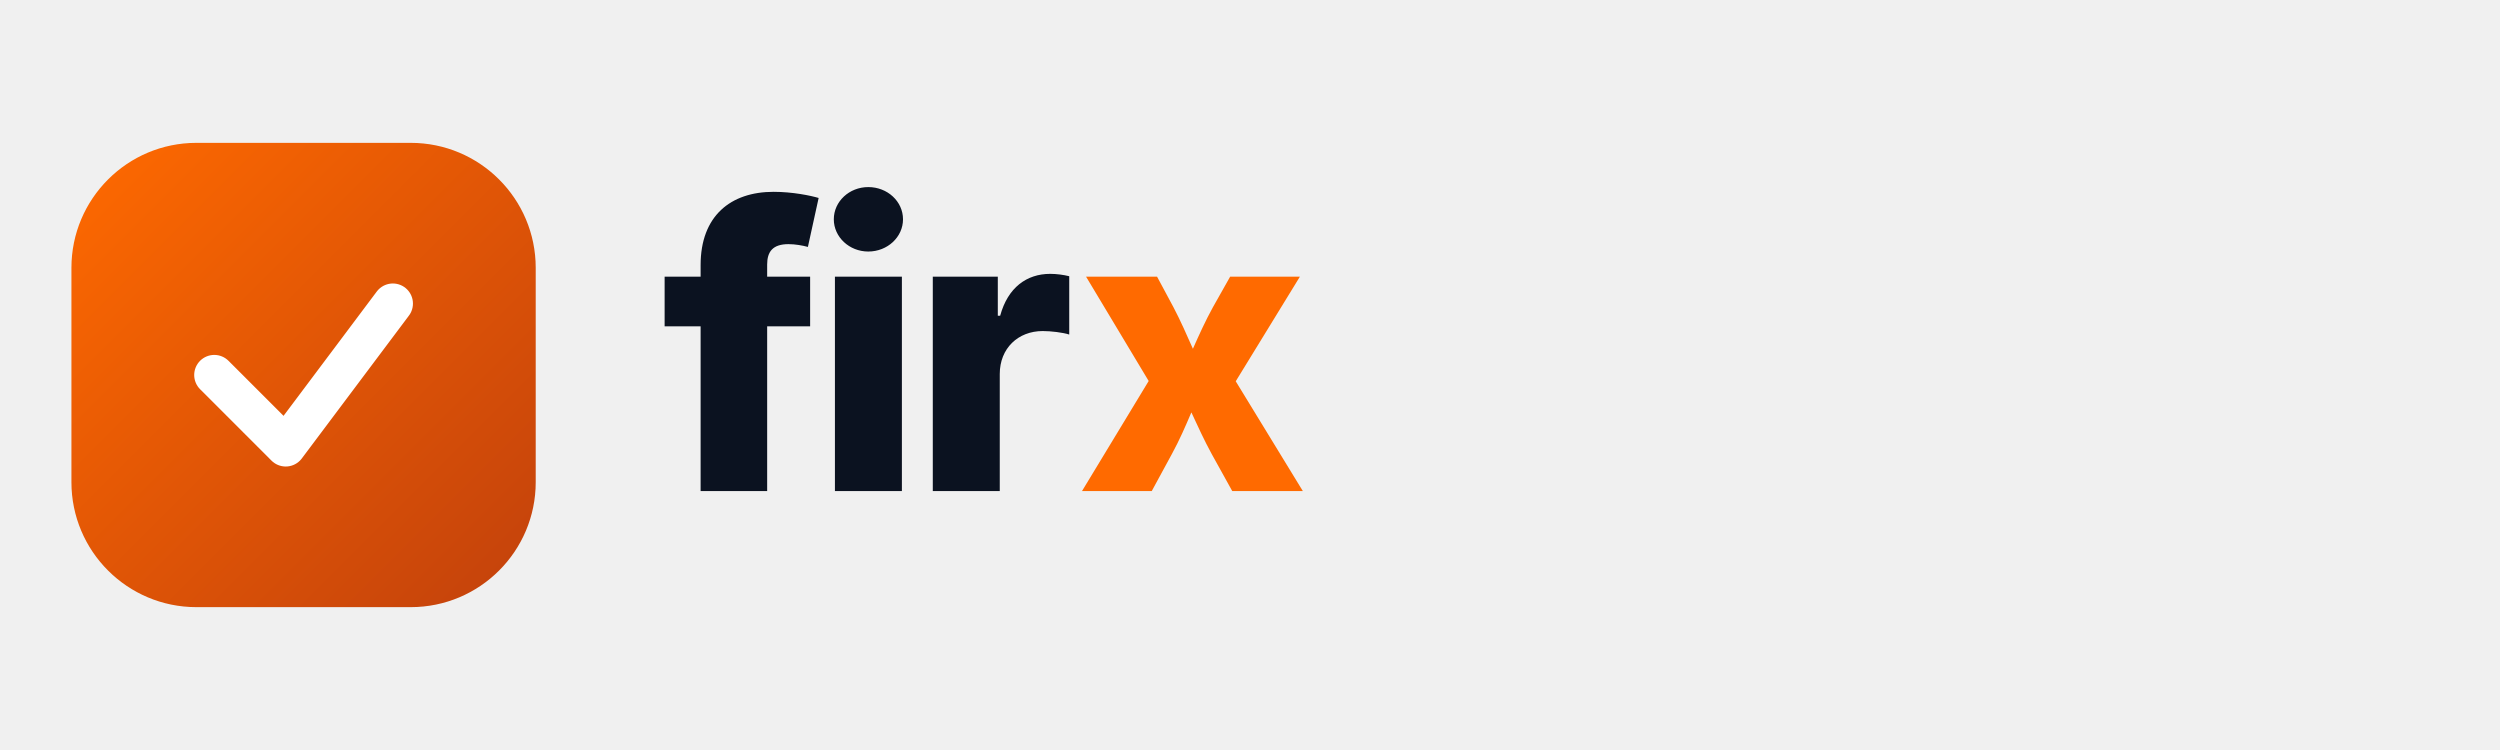
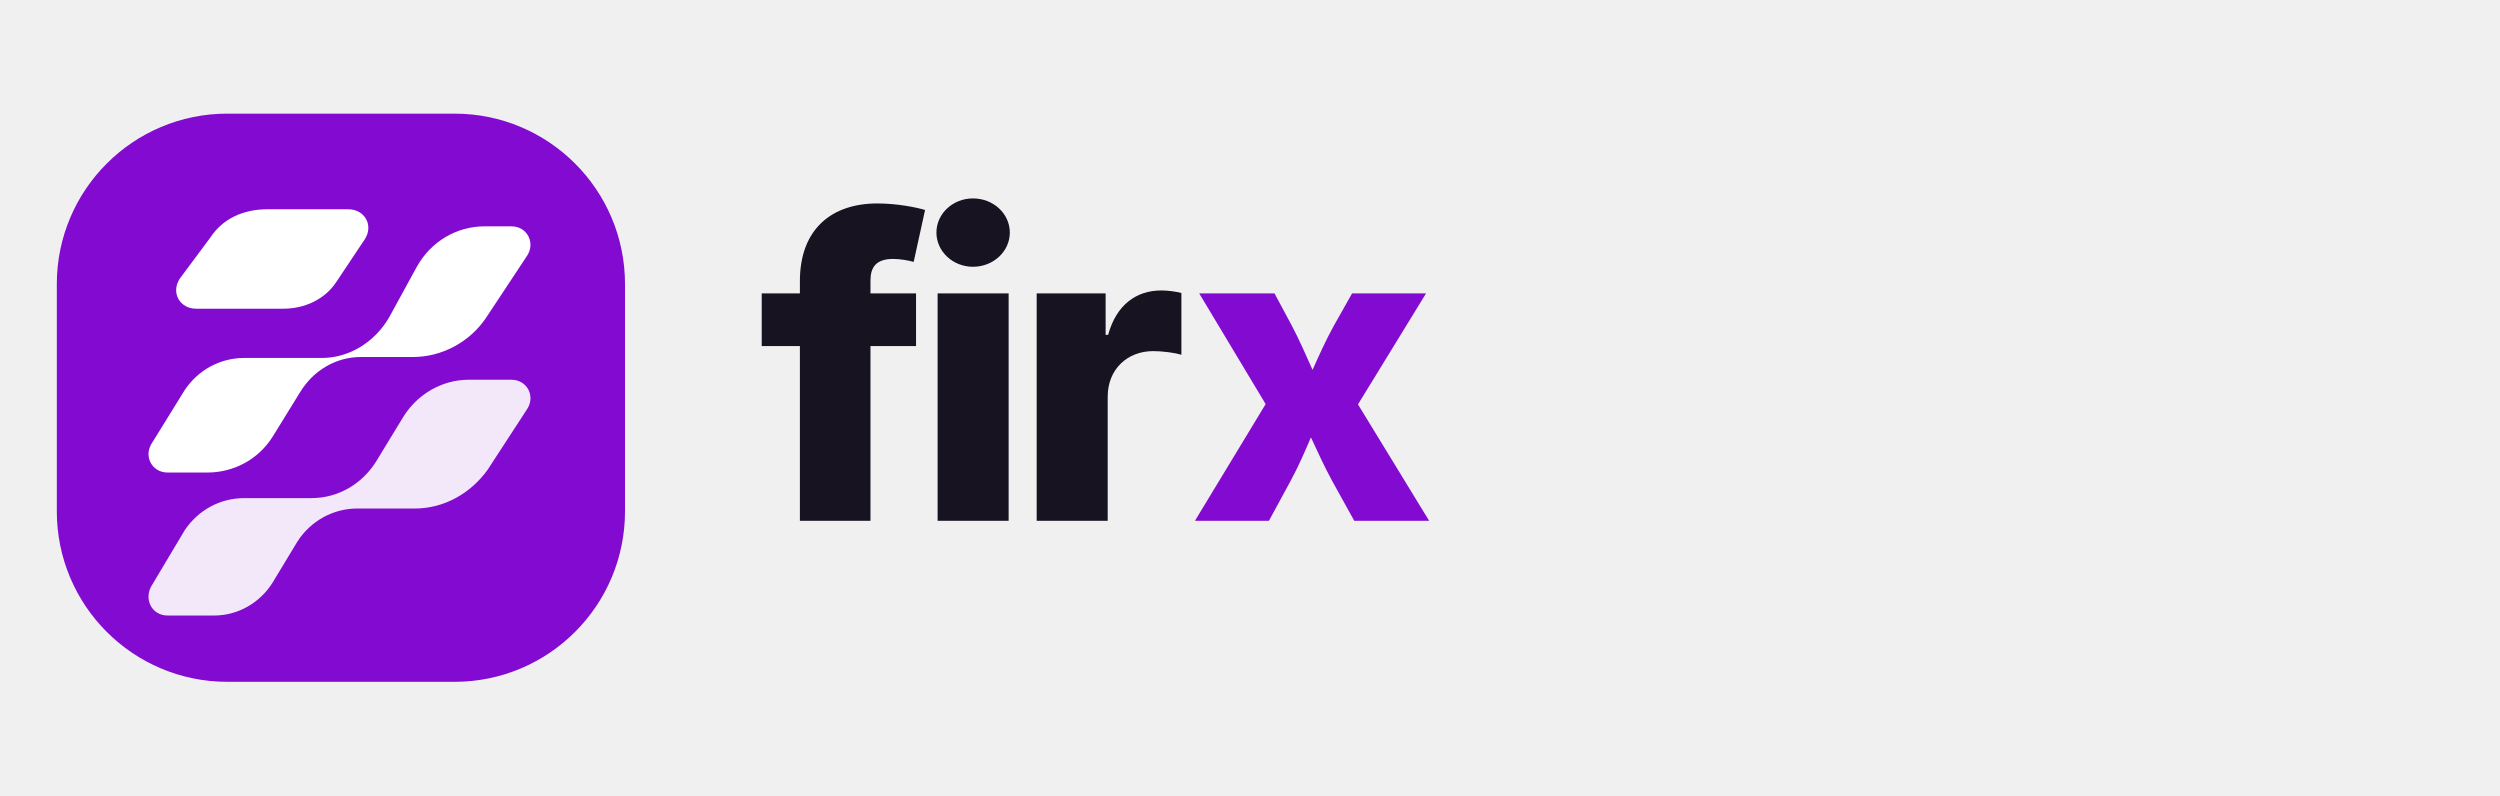
- <svg xmlns="http://www.w3.org/2000/svg" viewBox="0 0 280 84" fill="none">
-   <g>
-     <rect x="8" y="16" width="52" height="52" rx="14" fill="url(#firx_grad_dark)" />
-     <path d="M24 42L32 50L44 34" stroke="#ffffff" stroke-width="4.5" stroke-linecap="round" stroke-linejoin="round" />
-     <text x="74" y="55" font-family="Inter,system-ui,sans-serif" font-weight="800" font-size="44" fill="#0b1220" letter-spacing="-1.5">fir<tspan fill="#ff6a00">x</tspan>
-     </text>
-   </g>
-   <defs>
-     <linearGradient id="firx_grad_dark" x1="8" y1="16" x2="60" y2="68" gradientUnits="userSpaceOnUse">
-       <stop stop-color="#ff6a00" />
-       <stop offset="1" stop-color="#c2410c" />
-     </linearGradient>
-   </defs>
+ <svg xmlns="http://www.w3.org/2000/svg" viewBox="0 0 264 84" fill="none">
+   <rect x="6" y="12" width="60" height="60" rx="18" fill="#820AD1" />
+   <path d="M22.2 25.1C23.5 23.1 25.7 22.1 28.2 22.1H36.8C38.5 22.1 39.5 23.8 38.5 25.3L35.5 29.8C34.3 31.6 32.2 32.6 29.9 32.6H20.7C19 32.6 18 30.9 19 29.4L22.2 25.1Z" fill="#FFFFFF" />
+   <path d="M19.5 41.2C20.9 39.1 23.2 37.8 25.8 37.8H34C36.9 37.8 39.6 36.1 41.1 33.5L44 28.2C45.5 25.5 48.2 23.9 51.2 23.9H54C55.7 23.9 56.6 25.7 55.6 27.1L51.3 33.6C49.6 36.1 46.7 37.7 43.6 37.7H38.1C35.5 37.7 33.1 39.1 31.7 41.4L28.8 46.1C27.3 48.5 24.7 49.9 21.9 49.9H17.7C16 49.9 15.1 48.1 16.1 46.7L19.5 41.2Z" fill="#FFFFFF" />
+   <path d="M19.5 56C20.9 53.9 23.2 52.6 25.8 52.6H32.9C35.7 52.6 38.3 51.1 39.8 48.6L42.6 44C44.1 41.6 46.7 40.1 49.5 40.1H54C55.7 40.1 56.6 41.9 55.6 43.3L51.5 49.6C49.7 52.1 46.9 53.7 43.8 53.7H37.7C35.2 53.7 32.8 55 31.4 57.2L28.8 61.5C27.5 63.6 25.2 65 22.6 65H17.7C16 65 15.1 63.2 16.1 61.7L19.5 56Z" fill="#FFFFFF" fill-opacity="0.9" />
+   <text x="80" y="55" font-family="'Plus Jakarta Sans', Inter, system-ui, sans-serif" font-weight="800" font-size="44" fill="#171321" letter-spacing="-2">fir<tspan fill="#820AD1">x</tspan>
+   </text>
</svg>
